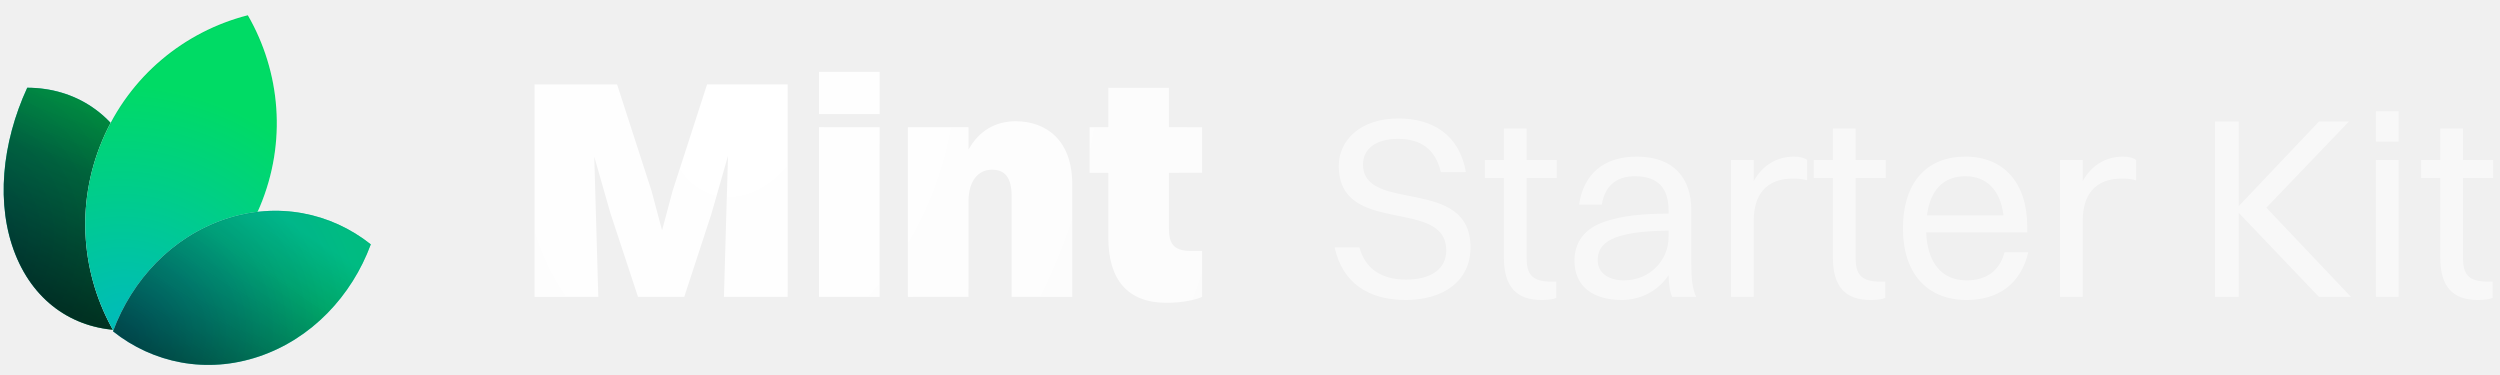
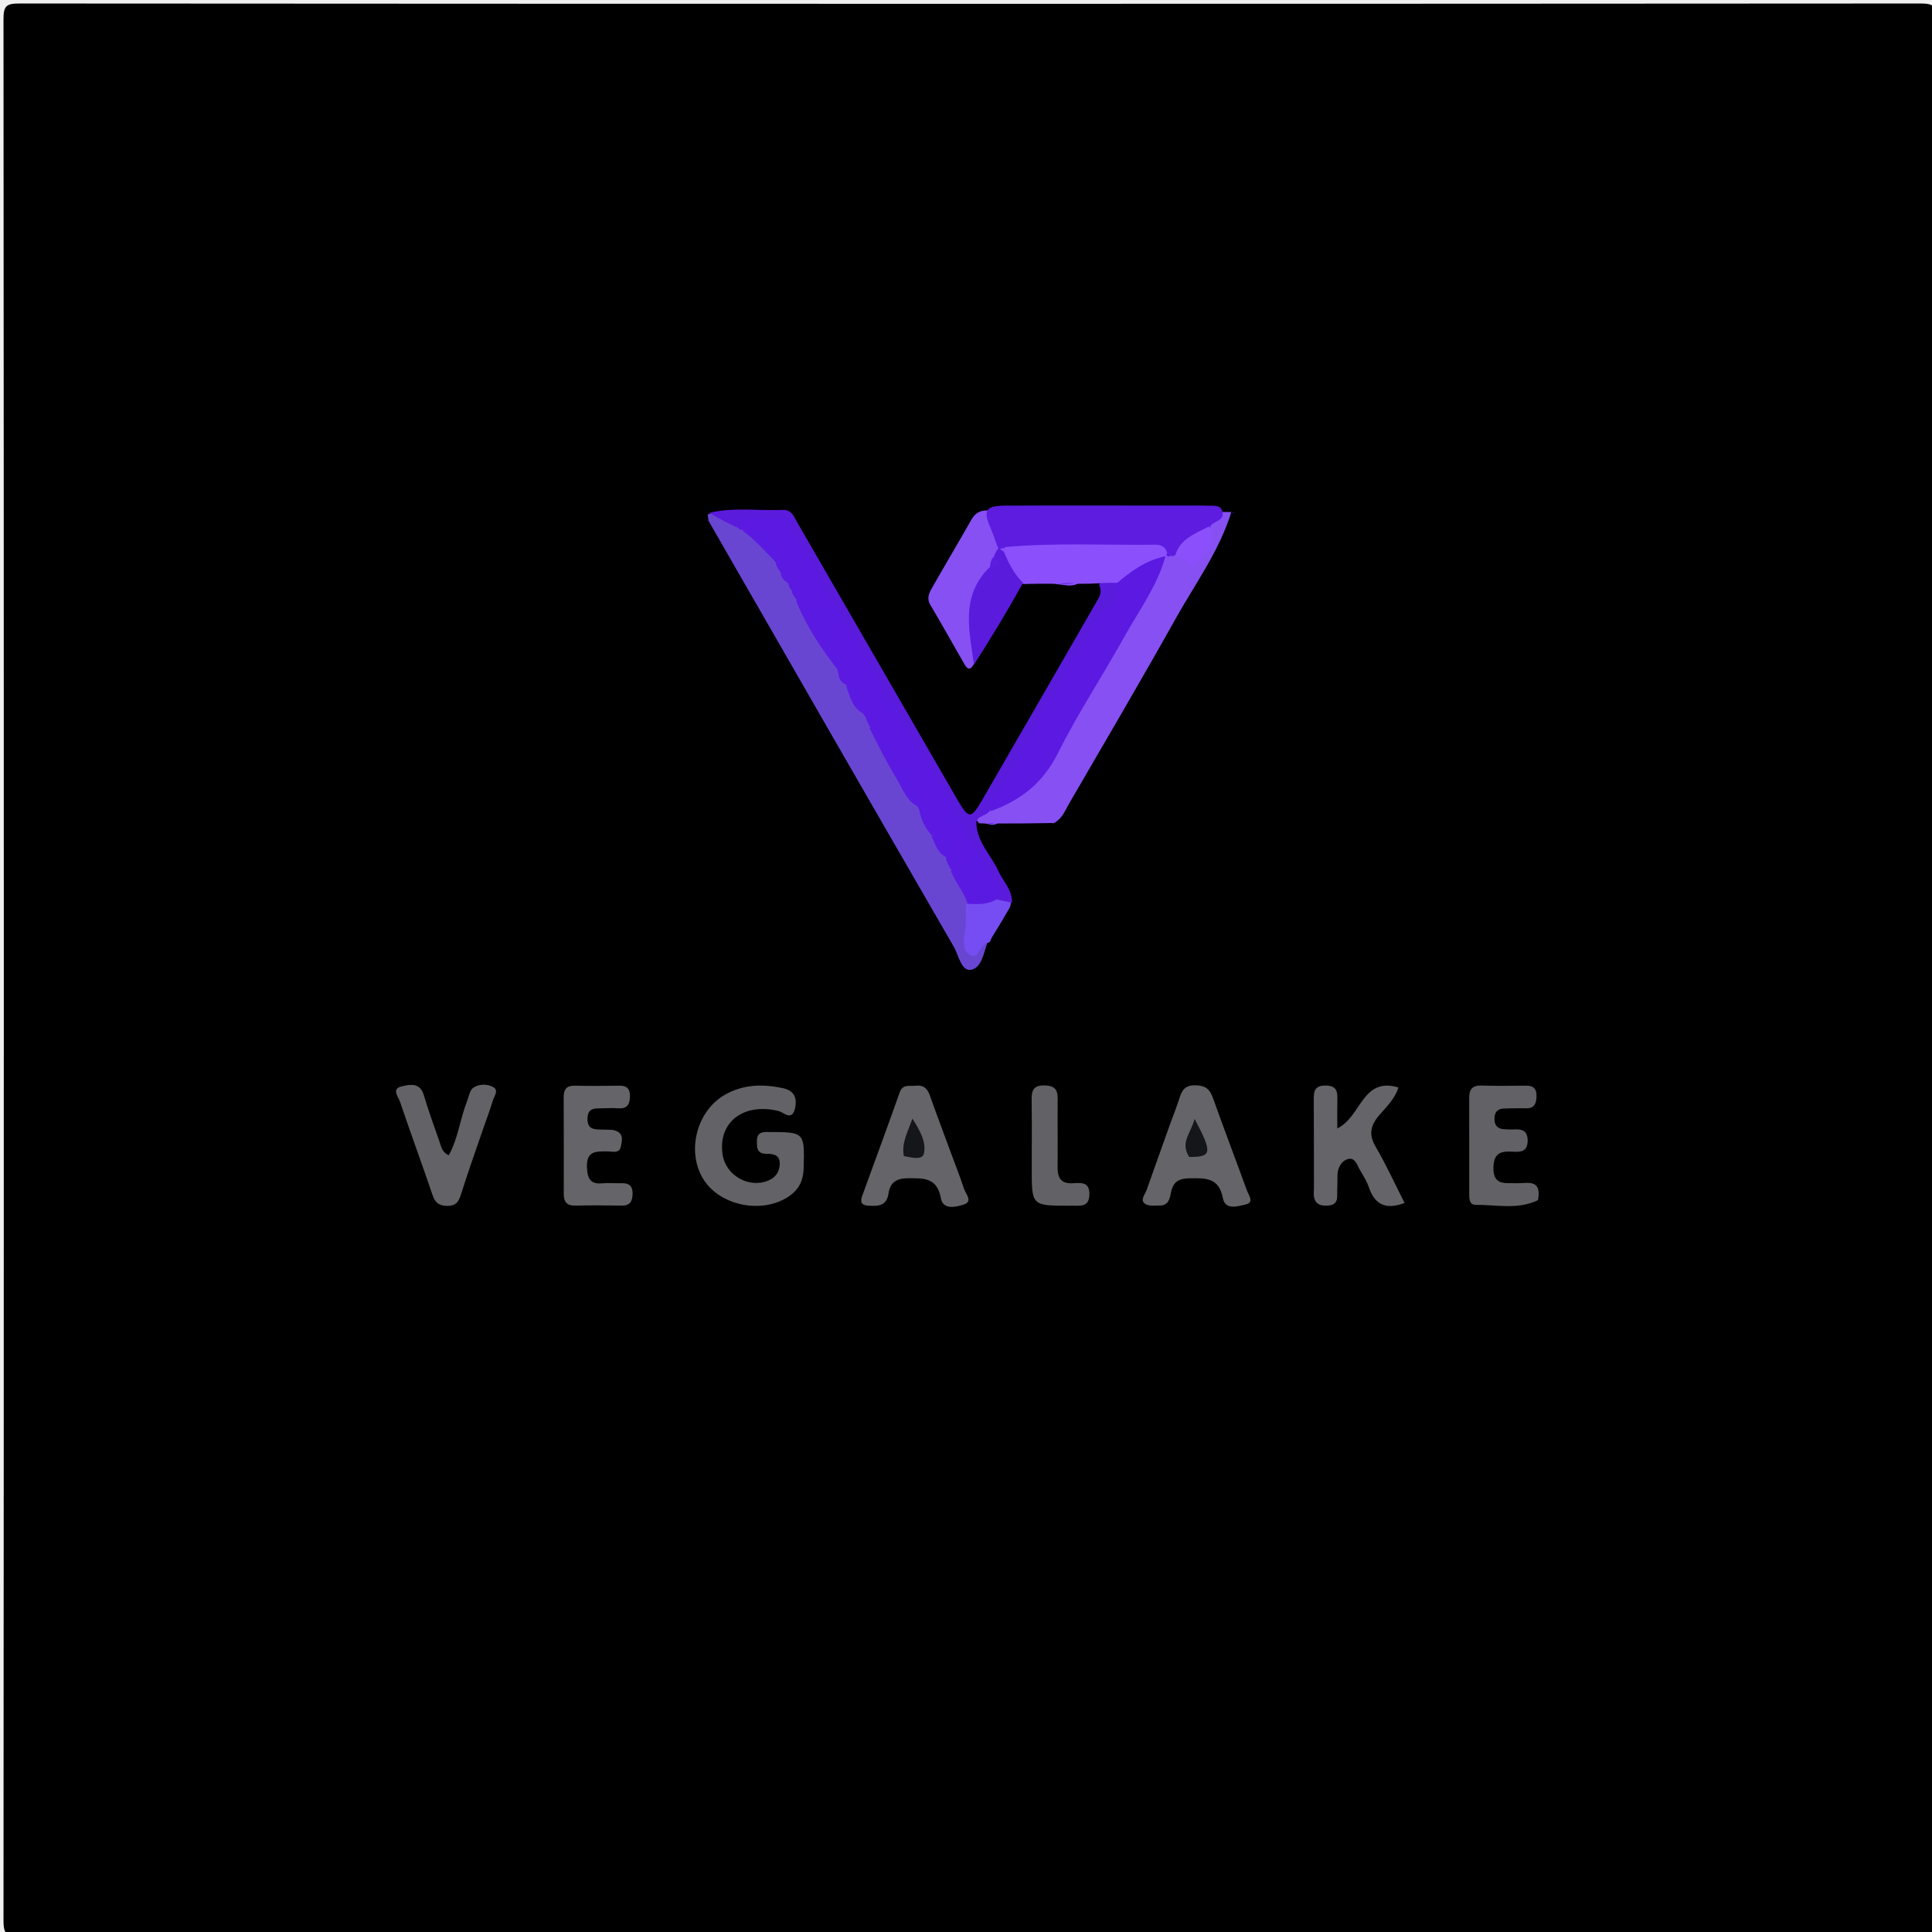
- <svg xmlns="http://www.w3.org/2000/svg" width="160" height="24" viewBox="0 0 160 24" fill="none">
-   <path d="M7.953 21.139C4.896 21.13 2.255 19.458 0.987 16.29C-0.28 13.121 0.109 9.163 1.744 5.615C4.801 5.624 7.442 7.296 8.71 10.465C9.977 13.633 9.588 17.591 7.953 21.139Z" fill="white" />
-   <path d="M7.953 21.139C4.896 21.13 2.255 19.458 0.987 16.29C-0.28 13.121 0.109 9.163 1.744 5.615C4.801 5.624 7.442 7.296 8.71 10.465C9.977 13.633 9.588 17.591 7.953 21.139Z" fill="url(#paint0_radial_115_109)" />
-   <path d="M7.953 21.139C4.896 21.13 2.255 19.458 0.987 16.29C-0.28 13.121 0.109 9.163 1.744 5.615C4.801 5.624 7.442 7.296 8.71 10.465C9.977 13.633 9.588 17.591 7.953 21.139Z" fill="black" fill-opacity="0.5" style="mix-blend-mode:hard-light" />
-   <path d="M7.953 21.139C4.896 21.13 2.255 19.458 0.987 16.29C-0.28 13.121 0.109 9.163 1.744 5.615C4.801 5.624 7.442 7.296 8.71 10.465C9.977 13.633 9.588 17.591 7.953 21.139Z" fill="url(#paint1_linear_115_109)" fill-opacity="0.5" style="mix-blend-mode:hard-light" />
-   <path d="M7.935 21.111C4.897 21.096 2.274 19.431 1.013 16.279C-0.248 13.124 0.136 9.182 1.762 5.643C4.8 5.659 7.423 7.324 8.684 10.476C9.945 13.63 9.561 17.572 7.935 21.111Z" stroke="url(#paint2_linear_115_109)" stroke-opacity="0.05" stroke-width="0.056" />
-   <path d="M7.31 21.257C11.354 20.221 14.884 17.375 16.628 13.236C18.373 9.097 17.945 4.587 15.86 0.976C11.816 2.012 8.287 4.858 6.542 8.998C4.797 13.137 5.225 17.646 7.31 21.257Z" fill="white" />
-   <path d="M7.31 21.257C11.354 20.221 14.884 17.375 16.628 13.236C18.373 9.097 17.945 4.587 15.86 0.976C11.816 2.012 8.287 4.858 6.542 8.998C4.797 13.137 5.225 17.646 7.31 21.257Z" fill="url(#paint3_radial_115_109)" />
-   <path d="M16.602 13.225C14.864 17.349 11.351 20.187 7.324 21.225C5.253 17.624 4.829 13.132 6.568 9.009C8.306 4.885 11.819 2.047 15.846 1.009C17.918 4.61 18.341 9.101 16.602 13.225Z" stroke="url(#paint4_linear_115_109)" stroke-opacity="0.05" stroke-width="0.056" />
-   <path d="M7.234 21.207C9.789 23.237 13.21 23.951 16.577 22.814C19.944 21.677 22.506 18.945 23.73 15.638C21.175 13.608 17.754 12.894 14.387 14.031C11.02 15.168 8.458 17.901 7.234 21.207Z" fill="white" />
-   <path d="M7.234 21.207C9.789 23.237 13.21 23.951 16.577 22.814C19.944 21.677 22.506 18.945 23.73 15.638C21.175 13.608 17.754 12.894 14.387 14.031C11.02 15.168 8.458 17.901 7.234 21.207Z" fill="url(#paint5_radial_115_109)" />
-   <path d="M7.234 21.207C9.789 23.237 13.21 23.951 16.577 22.814C19.944 21.677 22.506 18.945 23.73 15.638C21.175 13.608 17.754 12.894 14.387 14.031C11.02 15.168 8.458 17.901 7.234 21.207Z" fill="black" fill-opacity="0.2" style="mix-blend-mode:hard-light" />
-   <path d="M7.234 21.207C9.789 23.237 13.21 23.951 16.577 22.814C19.944 21.677 22.506 18.945 23.73 15.638C21.175 13.608 17.754 12.894 14.387 14.031C11.02 15.168 8.458 17.901 7.234 21.207Z" fill="url(#paint6_linear_115_109)" fill-opacity="0.5" style="mix-blend-mode:hard-light" />
-   <path d="M16.568 22.787C13.218 23.918 9.814 23.212 7.267 21.198C8.492 17.907 11.044 15.189 14.396 14.058C17.747 12.927 21.15 13.633 23.697 15.648C22.472 18.938 19.92 21.656 16.568 22.787Z" stroke="url(#paint7_linear_115_109)" stroke-opacity="0.05" stroke-width="0.056" />
-   <path d="M34.212 19V5.4H39.492L41.692 12.2L42.372 14.74L43.052 12.2L45.252 5.4H50.412V19H46.332L46.592 9.98L45.532 13.68L43.792 19H40.832L39.052 13.6L38.032 10.02L38.292 19H34.212ZM52.416 7.3V4.6H56.295V7.3H52.416ZM52.416 19V8.14H56.295V19H52.416ZM58.104 19V8.14H61.984V9.58C62.664 8.34 63.744 7.76 65.004 7.76C66.964 7.76 68.624 8.98 68.624 11.78V19H64.744V12.56C64.744 11.34 64.304 10.86 63.484 10.86C62.604 10.86 61.984 11.58 61.984 12.88V19H58.104ZM70.933 15.22V11.06H69.733V8.14H70.933V5.62H74.813V8.14H76.933V11.06H74.813V14.6C74.813 15.5 75.033 16.06 76.213 16.06H76.933V19C76.493 19.2 75.673 19.38 74.653 19.38C72.153 19.38 70.933 17.88 70.933 15.22Z" fill="url(#paint8_radial_115_109)" />
-   <path d="M87.232 10.519C87.232 13.687 94.112 11.229 94.112 15.832C94.112 17.994 92.364 19.198 89.971 19.198C87.562 19.198 85.912 18.093 85.417 15.832H87.001C87.364 17.169 88.371 17.895 89.987 17.895C91.671 17.895 92.561 17.152 92.561 16.03C92.561 12.598 85.681 15.155 85.681 10.618C85.681 9.001 87.034 7.582 89.509 7.582C91.671 7.582 93.403 8.621 93.816 11.014H92.215C91.868 9.529 90.912 8.886 89.476 8.886C88.057 8.886 87.232 9.529 87.232 10.519ZM96.25 16.476V11.393H95.029V10.239H96.25V8.226H97.702V10.239H99.632V11.393H97.702V16.476C97.702 17.532 98.015 18.026 99.302 18.026H99.599V19.066C99.434 19.148 99.071 19.198 98.659 19.198C97.025 19.198 96.25 18.323 96.25 16.476ZM102.516 13.093H101.064C101.345 11.162 102.615 10.024 104.76 10.024C107.103 10.024 108.242 11.393 108.242 13.44V16.888C108.242 17.895 108.324 18.521 108.555 19H107.021C106.856 18.654 106.806 18.142 106.79 17.614C106.047 18.72 104.859 19.198 103.803 19.198C101.988 19.198 100.767 18.357 100.767 16.69C100.767 15.486 101.427 14.611 102.714 14.182C103.902 13.786 105.107 13.687 106.79 13.671V13.473C106.79 12.053 106.13 11.278 104.628 11.278C103.374 11.278 102.698 11.971 102.516 13.093ZM102.252 16.657C102.252 17.465 102.929 17.944 103.952 17.944C105.569 17.944 106.79 16.674 106.79 15.172V14.759C103.061 14.793 102.252 15.585 102.252 16.657ZM110.787 19V10.239H112.239V11.591C112.833 10.519 113.774 10.024 114.83 10.024C115.176 10.024 115.49 10.107 115.655 10.239V11.542C115.407 11.46 115.094 11.427 114.747 11.427C112.998 11.427 112.239 12.515 112.239 14.1V19H110.787ZM117.305 16.476V11.393H116.084V10.239H117.305V8.226H118.757V10.239H120.688V11.393H118.757V16.476C118.757 17.532 119.071 18.026 120.358 18.026H120.655V19.066C120.49 19.148 120.127 19.198 119.714 19.198C118.081 19.198 117.305 18.323 117.305 16.476ZM129.809 16.145C129.33 18.192 127.862 19.198 125.865 19.198C123.324 19.198 121.79 17.482 121.79 14.627C121.79 11.658 123.324 10.024 125.783 10.024C128.258 10.024 129.743 11.723 129.743 14.512V14.875H123.275C123.357 16.838 124.281 17.944 125.865 17.944C127.103 17.944 127.977 17.35 128.291 16.145H129.809ZM125.783 11.278C124.38 11.278 123.539 12.152 123.324 13.786H128.225C128.027 12.169 127.152 11.278 125.783 11.278ZM131.843 19V10.239H133.295V11.591C133.889 10.519 134.829 10.024 135.885 10.024C136.232 10.024 136.545 10.107 136.71 10.239V11.542C136.463 11.46 136.149 11.427 135.803 11.427C134.054 11.427 133.295 12.515 133.295 14.1V19H131.843ZM141.763 19V7.78H143.281V13.192L148.413 7.78H150.327L145.047 13.291L150.459 19H148.413L143.281 13.621V19H141.763ZM152.06 9.067V7.12H153.512V9.067H152.06ZM152.06 19V10.239H153.512V19H152.06ZM156.178 16.476V11.393H154.957V10.239H156.178V8.226H157.63V10.239H159.56V11.393H157.63V16.476C157.63 17.532 157.943 18.026 159.23 18.026H159.527V19.066C159.362 19.148 158.999 19.198 158.587 19.198C156.953 19.198 156.178 18.323 156.178 16.476Z" fill="white" fill-opacity="0.55" />
-   <defs>
-     <radialGradient id="paint0_radial_115_109" cx="0" cy="0" r="1" gradientUnits="userSpaceOnUse" gradientTransform="translate(-3.00503 15.023) rotate(-10.029) scale(17.9572 17.784)">
-       <stop stop-color="#00B0BB" />
-       <stop offset="1" stop-color="#00DB65" />
-     </radialGradient>
-     <linearGradient id="paint1_linear_115_109" x1="7.39" y1="4.813" x2="1.63" y2="18.689" gradientUnits="userSpaceOnUse">
-       <stop stop-color="#18E299" />
-       <stop offset="1" />
-     </linearGradient>
-     <linearGradient id="paint2_linear_115_109" x1="7.948" y1="8.016" x2="1.761" y2="18.746" gradientUnits="userSpaceOnUse">
-       <stop />
-       <stop offset="1" stop-opacity="0" />
-     </linearGradient>
-     <radialGradient id="paint3_radial_115_109" cx="0" cy="0" r="1" gradientUnits="userSpaceOnUse" gradientTransform="translate(8.11404 20.8822) rotate(-75.7542) scale(21.6246 23.7772)">
-       <stop stop-color="#00BBBB" />
-       <stop offset="0.713" stop-color="#00DB65" />
-     </radialGradient>
-     <linearGradient id="paint4_linear_115_109" x1="7.602" y1="5.871" x2="15.556" y2="16.372" gradientUnits="userSpaceOnUse">
-       <stop />
-       <stop offset="1" stop-opacity="0" />
-     </linearGradient>
-     <radialGradient id="paint5_radial_115_109" cx="0" cy="0" r="1" gradientUnits="userSpaceOnUse" gradientTransform="translate(7.84537 21.5181) rotate(-20.3525) scale(18.5603 17.32)">
-       <stop stop-color="#00B0BB" />
-       <stop offset="1" stop-color="#00DB65" />
-     </radialGradient>
-     <linearGradient id="paint6_linear_115_109" x1="16.808" y1="13.007" x2="10.041" y2="22.994" gradientUnits="userSpaceOnUse">
-       <stop stop-color="#00B1BC" />
-       <stop offset="1" />
-     </linearGradient>
-     <linearGradient id="paint7_linear_115_109" x1="16.808" y1="13.007" x2="14.169" y2="23.841" gradientUnits="userSpaceOnUse">
-       <stop />
-       <stop offset="1" stop-opacity="0" />
-     </linearGradient>
-     <radialGradient id="paint8_radial_115_109" cx="0" cy="0" r="1" gradientUnits="userSpaceOnUse" gradientTransform="translate(47.2781 7) rotate(19.0047) scale(67.5582 85.7506)">
-       <stop stop-color="white" />
-       <stop offset="1" stop-color="white" stop-opacity="0.5" />
-     </radialGradient>
-   </defs>
+ <svg xmlns="http://www.w3.org/2000/svg" version="1.1" id="Layer_1" x="0px" y="0px" width="100%" viewBox="0 0 500 500" enable-background="new 0 0 500 500" xml:space="preserve">
+   <path fill="#000000" opacity="1" stroke="none" d=" M318,501   C213.333,501 109.167,500.978 5,501.095   C1.576,501.099 0.903,500.424 0.905,497   C1.014,333 1.014,169 0.905,5   C0.903,1.577 1.576,0.903 5,0.905   C169,1.014 333,1.014 497,0.905   C500.423,0.903 501.097,1.575 501.095,5   C500.986,169 500.986,333 501.095,497   C501.097,500.422 500.426,501.105 497,501.097   C437.5,500.962 378,501 318,501  z" />
+   <path fill="#8750F3" opacity="1" stroke="none" d=" M318.671,132.518   C315.529,142.655 309.284,151.108 304.214,160.178   C295.22,176.269 285.859,192.155 276.607,208.101   C275.622,209.8 274.96,211.763 272.815,212.991   C267.811,213.085 263.211,213.137 258.123,213.124   C257.174,213.559 256.579,213.489 255.754,213.262   C255.044,213.096 254.568,213.111 253.381,213.062   C250.712,210.095 254.233,210.074 255.302,208.447   C262.291,205.377 267.597,201.241 271.222,194.532   C279.332,179.527 288.273,164.98 296.512,150.038   C297.549,148.157 298.803,146.41 300.492,144.566   C300.752,144.018 300.875,143.807 301.258,143.337   C301.736,142.968 301.953,142.857 302.524,142.67   C303.115,142.574 303.352,142.555 303.941,142.524   C310.223,142.48 310.662,142.108 311.381,136.099   C309.661,133.684 307.33,134.413 305.279,134.402   C292.35,134.334 279.42,134.359 266.491,134.371   C259.694,134.377 259.694,134.392 259.501,141.227   C259.414,142.34 259.22,143.052 258.722,144.07   C258.126,145.342 257.766,146.293 257.556,147.694   C253.867,152.525 252.837,157.664 253.32,163.27   C253.562,166.07 252.947,168.822 252.06,171.819   C251.111,173.677 250.281,173.06 249.724,172.103   C246.718,166.94 243.841,161.701 240.786,156.568   C239.708,154.757 240.517,153.352 241.318,151.945   C244.601,146.177 248.011,140.48 251.268,134.697   C252.26,132.936 253.371,132.084 255.548,132.098   C276.469,132.236 297.391,132.252 318.671,132.518  z" />
+   <path fill="#6946D2" opacity="1" stroke="none" d=" M183.536,135.079   C183.304,134.424 183.184,134.058 183.172,133.123   C186.264,131.916 188.738,133.065 191.366,134.926   C191.892,135.173 192.105,135.268 192.638,135.501   C195.847,138.531 199.385,140.79 201.739,144.665   C202.419,145.39 202.925,145.824 203.412,146.682   C203.779,147.744 203.954,148.542 204.741,149.377   C205.079,149.753 205.195,149.921 205.426,150.372   C205.789,151.22 206.091,151.754 206.663,152.498   C207.229,153.31 207.415,153.932 207.494,154.931   C211.128,160.922 214.216,166.876 217.853,172.891   C218.843,173.99 219.725,174.743 220.319,176.133   C221.202,179.331 221.985,182.199 225.185,183.98   C226.038,185.015 226.405,185.904 226.633,187.223   C227.173,192.061 230.572,195.104 232.521,198.853   C234.138,201.963 235.264,205.75 239.038,207.881   C240.535,210.132 241.205,212.419 242.52,214.769   C243.017,217.444 244.777,218.995 246.209,221.131   C247.062,222.136 247.39,223.022 247.754,224.279   C248.719,227.609 251.875,229.509 251.789,233.298   C251.854,235.591 252.512,237.517 252.223,239.458   C251.844,242.002 253.303,242.929 255.594,243.72   C254.626,246.632 253.971,250.664 251.18,250.995   C248.754,251.283 248.082,247.16 246.802,244.947   C225.693,208.453 204.682,171.904 183.536,135.079  z" />
+   <path fill="#5B1BDC" opacity="1" stroke="none" d=" M191.244,136.715   C188.61,135.608 186.231,134.268 183.566,132.741   C189.687,131.209 196.168,132.227 202.608,131.962   C204.955,131.865 205.534,133.836 206.428,135.382   C220.172,159.163 233.911,182.947 247.642,206.735   C250.696,212.026 251.261,212.097 254.228,206.976   C264.076,189.976 273.866,172.941 283.681,155.921   C284.425,154.631 285.39,153.402 284.452,151.397   C285.107,149.625 286.425,149.385 288.307,149.747   C291.681,153.861 291.636,156.227 288.123,159.13   C286.128,160.78 285.074,162.868 283.832,165.046   C279.091,173.36 274.165,181.571 269.282,189.805   C266.186,195.024 265.172,201.391 260.235,205.638   C258.914,206.775 257.131,207.631 256.236,209.776   C255.195,211.314 253.112,210.904 252.673,212.828   C252.769,217.95 256.479,221.25 258.359,225.388   C259.571,228.058 261.932,230.191 261.911,233.509   C260.665,234.33 259.54,234.639 257.994,233.922   C256.277,232.649 256.459,230.792 255.519,229.109   C255.32,227.435 254.358,226.455 253.757,224.969   C253.072,223.046 252.147,221.646 250.729,220.186   C249.22,218.997 248.62,217.542 247.708,215.924   C247.914,213.628 246.859,212.248 245.377,210.69   C240.838,202.599 235.315,195.505 231.163,187.183   C231.211,184.541 230.38,182.831 227.855,181.762   C224.709,175.918 221.651,170.412 217.918,164.901   C217.41,164.009 217.178,163.37 216.797,162.429   C216.632,161.893 216.59,161.673 216.481,161.124   C216.093,159.159 214.68,158.221 213.727,156.581   C209.275,151.059 207.483,144.352 203.09,138.823   C202.415,137.952 201.949,137.325 200.875,136.929   C197.593,135.568 194.597,134.616 191.244,136.715  z" />
+   <path fill="#636367" opacity="1" stroke="none" d=" M198.678,292.967   C208.316,292.961 208.225,292.959 207.978,302.412   C207.89,305.766 206.559,308.117 203.806,309.851   C196.885,314.21 186.24,311.941 182.039,305.188   C177.598,298.049 180.232,287.55 187.602,283.326   C192.339,280.611 197.418,280.492 202.631,281.619   C205.581,282.257 206.347,284.203 205.752,286.831   C204.97,290.282 202.786,287.845 201.471,287.525   C192.351,285.3 185.664,290.505 187.034,298.939   C187.903,304.289 193.937,307.631 198.866,305.514   C200.75,304.705 201.73,303.302 201.797,301.271   C201.876,298.903 200.208,298.594 198.445,298.609   C196.81,298.623 195.953,298.019 195.906,296.316   C195.859,294.581 195.669,292.818 198.678,292.967  z" />
+   <path fill="#646469" opacity="1" stroke="none" d=" M340.042,307.716   C340.031,299.769 340.041,292.287 340.006,284.806   C339.996,282.673 339.998,280.934 343.04,280.936   C346.044,280.937 346.162,282.6 346.107,284.775   C346.049,287.023 346.094,289.273 346.094,292.027   C352.332,289.035 352.502,278.63 361.901,281.428   C360.995,284.491 358.699,286.522 356.841,288.742   C354.64,291.371 354.205,293.671 356.027,296.79   C358.762,301.473 361.02,306.435 363.506,311.326   C358.659,313.16 355.806,311.781 354.283,307.327   C353.752,305.772 352.864,304.321 352.008,302.901   C351.204,301.565 350.704,299.29 348.634,300.024   C347.185,300.538 346.173,302.203 346.138,304.043   C346.113,305.373 346.145,306.704 346.077,308.031   C345.987,309.764 346.557,311.81 343.656,312.002   C340.727,312.196 339.743,310.879 340.042,307.716  z" />
+   <path fill="#646469" opacity="1" stroke="none" d=" M302.89,290.717   C303.76,288.319 304.577,286.311 305.225,284.251   C305.866,282.214 306.622,280.86 309.265,280.876   C311.875,280.891 313.08,281.793 313.923,284.174   C316.754,292.17 319.804,300.089 322.69,308.066   C323.128,309.277 324.715,311.187 322.365,311.724   C320.367,312.179 317.087,313.291 316.474,310.053   C315.477,304.785 312.067,304.884 308.032,304.936   C305.281,304.972 303.652,305.656 303.079,308.501   C302.764,310.061 302.473,311.976 300.205,311.981   C298.899,311.984 297.29,312.208 296.358,311.557   C294.951,310.577 296.322,309.175 296.732,308.008   C298.719,302.359 300.749,296.724 302.89,290.717  z" />
+   <path fill="#646469" opacity="1" stroke="none" d=" M245.931,297.908   C247.209,301.398 248.464,304.484 249.487,307.645   C249.92,308.983 251.891,310.982 249.404,311.741   C247.483,312.328 244.072,313.271 243.498,310.095   C242.539,304.796 239.171,304.918 235.127,304.922   C232.081,304.924 230.37,305.927 229.945,308.879   C229.486,312.068 227.35,312.181 224.817,312.035   C222.873,311.922 222.559,311.083 223.148,309.466   C226.392,300.556 229.669,291.659 232.837,282.723   C233.645,280.443 235.424,281.175 236.966,280.982   C238.943,280.736 239.996,281.648 240.642,283.481   C242.301,288.188 244.082,292.852 245.931,297.908  z" />
+   <path fill="#626165" opacity="1" stroke="none" d=" M398.038,310.607   C392.691,313.145 387.237,311.758 381.878,311.809   C380.132,311.826 380.239,309.971 380.235,308.673   C380.212,300.512 380.267,292.351 380.221,284.19   C380.208,281.898 381.057,280.866 383.454,280.942   C387.281,281.063 391.115,281.014 394.946,280.965   C396.83,280.941 397.676,281.741 397.648,283.64   C397.62,285.55 397.151,286.902 394.855,286.83   C393.026,286.773 391.192,286.853 389.361,286.883   C387.476,286.914 386.695,287.926 386.767,289.755   C386.83,291.391 387.705,292.159 389.272,292.239   C390.103,292.282 390.939,292.342 391.768,292.299   C393.826,292.194 395.344,292.505 395.353,295.161   C395.361,297.774 393.937,298.182 391.831,298.071   C389.027,297.923 386.637,297.913 386.502,301.986   C386.338,306.933 389.544,306.111 392.473,306.216   C395.198,306.314 399.069,304.897 398.038,310.607  z" />
+   <path fill="#636367" opacity="1" stroke="none" d=" M125.27,291.484   C123.202,297.515 121.168,303.147 119.383,308.857   C118.772,310.811 118.198,312.076 115.807,312.084   C113.572,312.09 112.597,311.209 111.905,309.169   C109.181,301.137 106.239,293.18 103.526,285.145   C103.101,283.886 101.213,281.77 103.972,281.145   C106,280.686 108.667,280.041 109.663,283.365   C110.903,287.504 112.38,291.573 113.8,295.656   C114.215,296.849 114.414,298.232 116.141,298.982   C118.581,294.588 119.067,289.556 120.871,285.006   C121.355,283.786 121.579,282.11 122.494,281.496   C123.997,280.486 126.188,280.479 127.715,281.38   C129.144,282.222 127.833,283.792 127.489,284.974   C126.886,287.048 126.107,289.071 125.27,291.484  z" />
+   <path fill="#646469" opacity="1" stroke="none" d=" M158.493,292.408   C161.677,293.017 160.993,295.173 160.647,296.817   C160.273,298.599 158.482,297.992 157.28,297.987   C154.303,297.976 151.671,297.77 151.911,302.234   C152.073,305.256 152.934,306.508 155.967,306.238   C157.619,306.091 159.297,306.261 160.961,306.219   C162.812,306.172 163.727,306.947 163.714,308.869   C163.7,310.82 163.124,312.047 160.872,312.007   C156.876,311.937 152.877,311.92 148.882,312.007   C146.717,312.054 145.896,311.07 145.9,309.024   C145.916,300.697 145.917,292.369 145.879,284.042   C145.869,282.05 146.496,280.922 148.731,280.973   C152.56,281.061 156.393,281.049 160.222,280.978   C162.397,280.938 163.108,281.878 163.022,284.001   C162.935,286.159 162.022,286.98 159.931,286.826   C158.606,286.728 157.267,286.786 155.935,286.826   C154.133,286.88 152.153,286.553 152.047,289.388   C151.931,292.516 154.056,292.285 156.073,292.336   C156.739,292.353 157.405,292.362 158.493,292.408  z" />
+   <path fill="#8B50FC" opacity="1" stroke="none" d=" M289.338,150.863   C287.659,150.787 286.328,150.823 284.617,150.944   C282.622,151.066 281.009,151.104 278.921,151.082   C277.101,151.924 275.612,151.362 273.885,151.23   C272.909,151.052 272.232,151.083 270.988,151.062   C269.791,151.054 269.163,151.099 267.969,151.083   C266.86,151.077 266.317,151.129 265.365,151.146   C259.461,151.069 259.856,146.567 258.962,142.644   C259.101,141.887 259.168,141.582 259.459,140.858   C261.303,138.573 263.565,138.742 265.674,138.704   C275.767,138.523 285.862,138.515 295.955,138.708   C298.36,138.754 301.062,138.445 302.594,141.695   C302.624,142.506 302.561,142.831 302.239,143.577   C301.979,143.999 302.004,144.005 302.003,143.992   C298.119,146.703 295.145,151.026 289.338,150.863  z" />
+   <path fill="#626165" opacity="1" stroke="none" d=" M276.806,312.037   C267.006,312.042 267.008,312.042 267.015,302.513   C267.019,296.538 267.072,290.562 266.989,284.589   C266.957,282.24 267.426,280.88 270.246,280.905   C272.863,280.928 273.766,281.911 273.732,284.423   C273.652,290.231 273.782,296.041 273.706,301.849   C273.67,304.579 274.324,306.357 277.546,306.224   C279.63,306.138 282.073,305.714 281.93,309.229   C281.789,312.711 279.319,311.933 276.806,312.037  z" />
+   <path fill="#5B1BDC" opacity="1" stroke="none" d=" M259.793,142.749   C261.04,145.794 262.384,148.433 264.748,150.847   C260.753,158.055 256.548,165.001 252.065,172.018   C250.966,163.582 248.462,154.824 255.674,147.236   C256.65,146.414 257.222,145.742 257.094,144.37   C257.366,143.511 257.636,142.992 258.092,142.244   C258.45,141.913 258.621,141.811 259.059,141.846   C259.421,142.159 259.517,142.335 259.793,142.749  z" />
+   <path fill="#764DF2" opacity="1" stroke="none" d=" M257.668,232.69   C259.123,233.08 260.201,233.238 261.511,233.525   C261.658,233.945 261.572,234.236 261.328,234.87   C259.729,237.643 258.288,240.072 256.598,242.781   C256.372,243.239 256.396,243.416 256.17,243.692   C255.921,243.791 255.962,243.927 255.894,243.947   C253.513,244.067 253.447,248.602 251.003,247.105   C248.776,245.742 249.523,242.696 249.846,240.206   C250.079,238.414 249.959,236.577 250,234.315   C252.083,231.602 254.573,231.441 257.668,232.69  z" />
+   <path fill="#5B1BDC" opacity="1" stroke="none" d=" M273.818,151.155   C274.987,150.957 276.389,150.893 278.118,150.925   C276.981,151.11 275.516,151.2 273.818,151.155  z" />
+   <path fill="#5B1BDC" opacity="1" stroke="none" d=" M255.714,213.197   C256.094,213.02 256.67,212.96 257.441,212.98   C257.06,213.144 256.485,213.228 255.714,213.197  z" />
+   <path fill="#5B1BDC" opacity="1" stroke="none" d=" M183.255,134.84   C183.424,134.791 183.374,134.769 183.367,134.749   C183.36,134.729 182.955,134.606 182.955,134.606   C182.955,134.606 183.086,134.888 183.255,134.84  z" />
+   <path fill="#5B1BDC" opacity="1" stroke="none" d=" M267.348,151.12   C267.403,151.024 267.502,150.927 267.549,150.975   C267.596,151.023 267.601,151.256 267.601,151.256   C267.601,151.256 267.294,151.216 267.348,151.12  z" />
+   <path fill="#6946D2" opacity="1" stroke="none" d=" M256.085,243.741   C255.907,243.581 255.968,243.395 256.228,243.149   C256.48,243.298 256.447,243.507 256.085,243.741  z" />
+   <path fill="#5B1BDC" opacity="1" stroke="none" d=" M261.143,235.154   C261.169,235.214 261.067,235.263 261.041,235.282   C261.016,235.301 261.117,235.094 261.143,235.154  z" />
+   <path fill="#5B1BDC" opacity="1" stroke="none" d=" M270.356,151.096   C270.419,151.01 270.483,150.925 270.514,150.966   C270.545,151.008 270.582,151.225 270.582,151.225   C270.582,151.225 270.292,151.183 270.356,151.096  z" />
+   <path fill="#5B1BDC" opacity="1" stroke="none" d=" M272.354,213.116   C272.411,213.034 272.452,212.963 272.475,212.996   C272.498,213.029 272.562,213.219 272.562,213.219   C272.562,213.219 272.298,213.199 272.354,213.116  z" />
+   <path fill="#5D1CDF" opacity="1" stroke="none" d=" M319.162,132.808   C319.029,132.734 318.981,132.756 318.996,132.742   C319.012,132.729 319.285,132.53 319.285,132.53   C319.285,132.53 319.294,132.882 319.162,132.808  z" />
+   <path fill="#5B19E1" opacity="1" stroke="none" d=" M288.882,151.084   C292.7,147.795 296.519,145.032 301.624,143.938   C299.53,151.652 294.7,158.086 290.847,165.024   C285.275,175.058 278.903,184.675 273.784,194.926   C269.993,202.519 264.317,207.062 256.367,209.954   C255.893,208.143 256.753,206.438 257.836,205.017   C266.377,193.806 270.438,179.982 279.164,168.831   C282.323,164.794 282.81,158.872 288.113,156.088   C288.927,155.661 288.583,153.03 288.882,151.084  z" />
+   <path fill="#5D1CDF" opacity="1" stroke="none" d=" M259.02,142.212   C258.674,141.978 258.473,141.998 258.376,142.006   C257.674,140.299 257.174,138.537 256.445,136.875   C254.34,132.077 254.98,130.878 260.21,130.856   C275.355,130.794 290.5,130.84 305.645,130.846   C307.974,130.847 310.307,130.794 312.633,130.884   C314.057,130.94 315.927,130.552 316.382,132.488   C316.845,134.457 314.853,134.752 313.466,135.806   C311.882,140.436 307.911,141.735 304.055,143.721   C303.748,143.911 303.36,143.919 303.166,143.929   C302.708,143.761 302.47,143.553 302.096,143.141   C301.555,141.358 300.353,140.948 298.919,140.966   C286.145,141.125 273.362,140.411 260.234,141.564   C259.703,142.004 259.534,142.225 259.02,142.212  z" />
+   <path fill="#8B50FC" opacity="1" stroke="none" d=" M304.102,143.994   C305.178,139.598 309.061,138.201 312.926,136.23   C315.208,139.974 312.15,142.566 310.319,145.134   C308.265,148.016 306.567,143.827 304.102,143.994  z" />
+   <path fill="#5D1CDF" opacity="1" stroke="none" d=" M256.874,144.274   C258.719,145.358 259.132,146.45 256.221,146.979   C256.161,146.173 256.407,145.345 256.874,144.274  z" />
+   <path fill="#5B19E1" opacity="1" stroke="none" d=" M301.906,143.227   C302.195,143.149 302.438,143.354 302.817,143.762   C302.808,143.97 302.644,144 302.229,144.014   C301.946,143.828 301.912,143.658 301.906,143.227  z" />
+   <path fill="#5B19E1" opacity="1" stroke="none" d=" M219.753,162.753   C222.572,167.533 225.115,172.082 227.738,176.585   C228.413,177.743 228.981,178.879 229.003,180.613   C230.381,182.36 230.901,184.386 232.779,185.762   C236.98,194.129 243.264,200.917 246.849,209.686   C245.63,212.258 248.006,213.002 248.895,214.703   C249.916,216.152 250.82,217.293 251.866,218.714   C251.891,221.051 253.338,223.172 251.416,225.489   C249.574,226.7 248.114,226.61 246.329,225.312   C245.615,224.284 245.269,223.546 244.893,222.496   C244.665,219.717 244.251,217.379 241.199,216.249   C239.392,214.275 238.386,212.248 237.914,209.595   C234.391,201.946 230.08,195.131 225.215,188.245   C224.644,187.265 224.33,186.533 223.963,185.507   C221.855,182.958 221.696,179.601 219.131,177.273   C217.719,176.674 217.137,175.854 216.971,174.364   C216.32,170.971 214.467,168.36 213.646,165.392   C212.833,162.449 213.263,160.047 217.631,160.734   C217.987,160.969 218.01,160.993 218.021,161.005   C218.522,161.514 219.013,162.012 219.753,162.753  z" />
+   <path fill="#5B19E1" opacity="1" stroke="none" d=" M204.776,136.786   C208.645,142.906 212.086,148.928 214.971,155.633   C212.401,160.582 210.691,160.509 206.222,155.326   C205.635,154.556 205.332,154.088 204.961,153.347   C204.941,152.46 204.799,151.903 204.175,151.229   C203.95,151.035 203.98,150.997 203.972,151.017   C203.335,150.225 203.111,149.168 202.135,148.23   C201.599,147.572 201.304,147.107 200.935,146.373   C200.12,141.232 197.244,138.417 192.201,137.227   C191.916,137.035 191.451,137.011 191.22,136.979   C191.274,133.912 193.524,134.016 195.697,134.005   C197.494,133.997 199.292,134.002 201.545,134.002   C202.851,134.861 203.715,135.708 204.776,136.786  z" />
+   <path fill="#5B1AE1" opacity="1" stroke="none" d=" M205.983,155.386   C208.734,155.631 211.084,159.236 214.711,156.139   C216.631,156.985 217.837,158.26 217.968,160.627   C215.272,161.219 215.153,162.797 215.463,165.109   C215.846,167.972 218.211,170.367 217.135,173.758   C212.812,168.236 208.779,162.374 205.983,155.386  z" />
+   <path fill="#5B1AE1" opacity="1" stroke="none" d=" M246.048,225.361   C247.358,225.013 248.754,225.003 250.906,225.059   C252.966,226.554 255.108,226.28 256.763,227.743   C258.709,229.058 259.15,230.508 258.169,232.63   C255.759,234.081 253.307,234.066 250.421,233.9   C249.425,230.809 247.296,228.483 246.048,225.361  z" />
+   <path fill="#5B1AE1" opacity="1" stroke="none" d=" M224.989,188.359   C225.831,188.417 227.174,188.61 227.505,189.293   C230.669,195.825 237.468,200.409 237.851,208.843   C234.585,207.508 233.577,203.988 231.808,201.124   C229.335,197.12 227.264,192.868 224.989,188.359  z" />
+   <path fill="#5B1AE1" opacity="1" stroke="none" d=" M192.123,137.301   C199.311,137.265 200.906,138.723 201.043,145.823   C198.287,142.99 195.694,139.892 192.123,137.301  z" />
+   <path fill="#5B1AE1" opacity="1" stroke="none" d=" M241.033,216.364   C246.553,216.641 247.043,217.28 245.046,221.89   C242.728,220.962 242.142,218.68 241.033,216.364  z" />
+   <path fill="#5B1AE1" opacity="1" stroke="none" d=" M218.943,177.415   C223.439,177.544 222.557,181.712 223.866,184.822   C220.842,183.675 220.045,180.65 218.943,177.415  z" />
+   <path fill="#5B1AE1" opacity="1" stroke="none" d=" M201.977,148.341   C203.12,148.334 203.805,149.099 203.94,150.7   C203.037,150.471 202.358,149.709 201.977,148.341  z" />
+   <path fill="#5B1AE1" opacity="1" stroke="none" d=" M204.008,151.314   C204.783,151.26 205.637,151.468 205.037,152.87   C204.616,152.581 204.341,152.087 204.008,151.314  z" />
+   <path fill="#5B1AE1" opacity="1" stroke="none" d=" M250.995,224.994   C251.091,223.192 250.737,221.344 251.803,219.315   C252.959,220.447 253.91,221.898 254.937,223.671   C254.805,226.365 253.278,225.948 251.384,225.273   C251.015,225.013 251.002,225.001 250.995,224.994  z" />
+   <path fill="#5B19E1" opacity="1" stroke="none" d=" M251.113,225.361   C252.155,224.805 253.295,224.597 254.724,224.191   C255.635,225.109 256.258,226.224 256.948,227.658   C254.832,227.858 252.341,228.525 251.113,225.361  z" />
+   <path fill="#5B1AE1" opacity="1" stroke="none" d=" M249.159,214.773   C247.018,214.031 243.799,213.717 246.712,210.116   C247.586,211.605 249.878,212.343 249.159,214.773  z" />
+   <path fill="#5B1AE1" opacity="1" stroke="none" d=" M232.936,185.648   C230.595,185.584 228.966,184.446 229.024,181.358   C231.405,181.445 232.275,183.251 232.936,185.648  z" />
+   <path fill="#5B1AE1" opacity="1" stroke="none" d=" M204.912,136.681   C203.607,136.74 202.561,136.075 202.079,134.32   C203.388,134.256 204.435,134.921 204.912,136.681  z" />
+   <path fill="#5B1AE1" opacity="1" stroke="none" d=" M219.903,162.719   C219.405,162.527 218.81,162.054 218.124,161.298   C218.624,161.49 219.215,161.964 219.903,162.719  z" />
+   <path fill="#151619" opacity="1" stroke="none" d=" M307.768,299.42   C305.296,295.648 308.316,293.089 309.154,289.562   C313.825,298.329 313.665,299.462 307.768,299.42  z" />
+   <path fill="#151619" opacity="1" stroke="none" d=" M233.918,299.187   C233.278,295.731 234.914,293.052 236.125,289.5   C238.158,292.671 239.739,295.557 239.109,298.508   C238.722,300.318 235.996,299.599 233.918,299.187  z" />
+   <path fill="#8750F3" opacity="1" stroke="none" d=" M258.89,142.15   C258.875,141.951 259.076,141.924 259.574,141.84   C259.894,141.984 259.915,142.184 259.955,142.687   C259.685,142.766 259.396,142.544 258.89,142.15  z" />
</svg>
